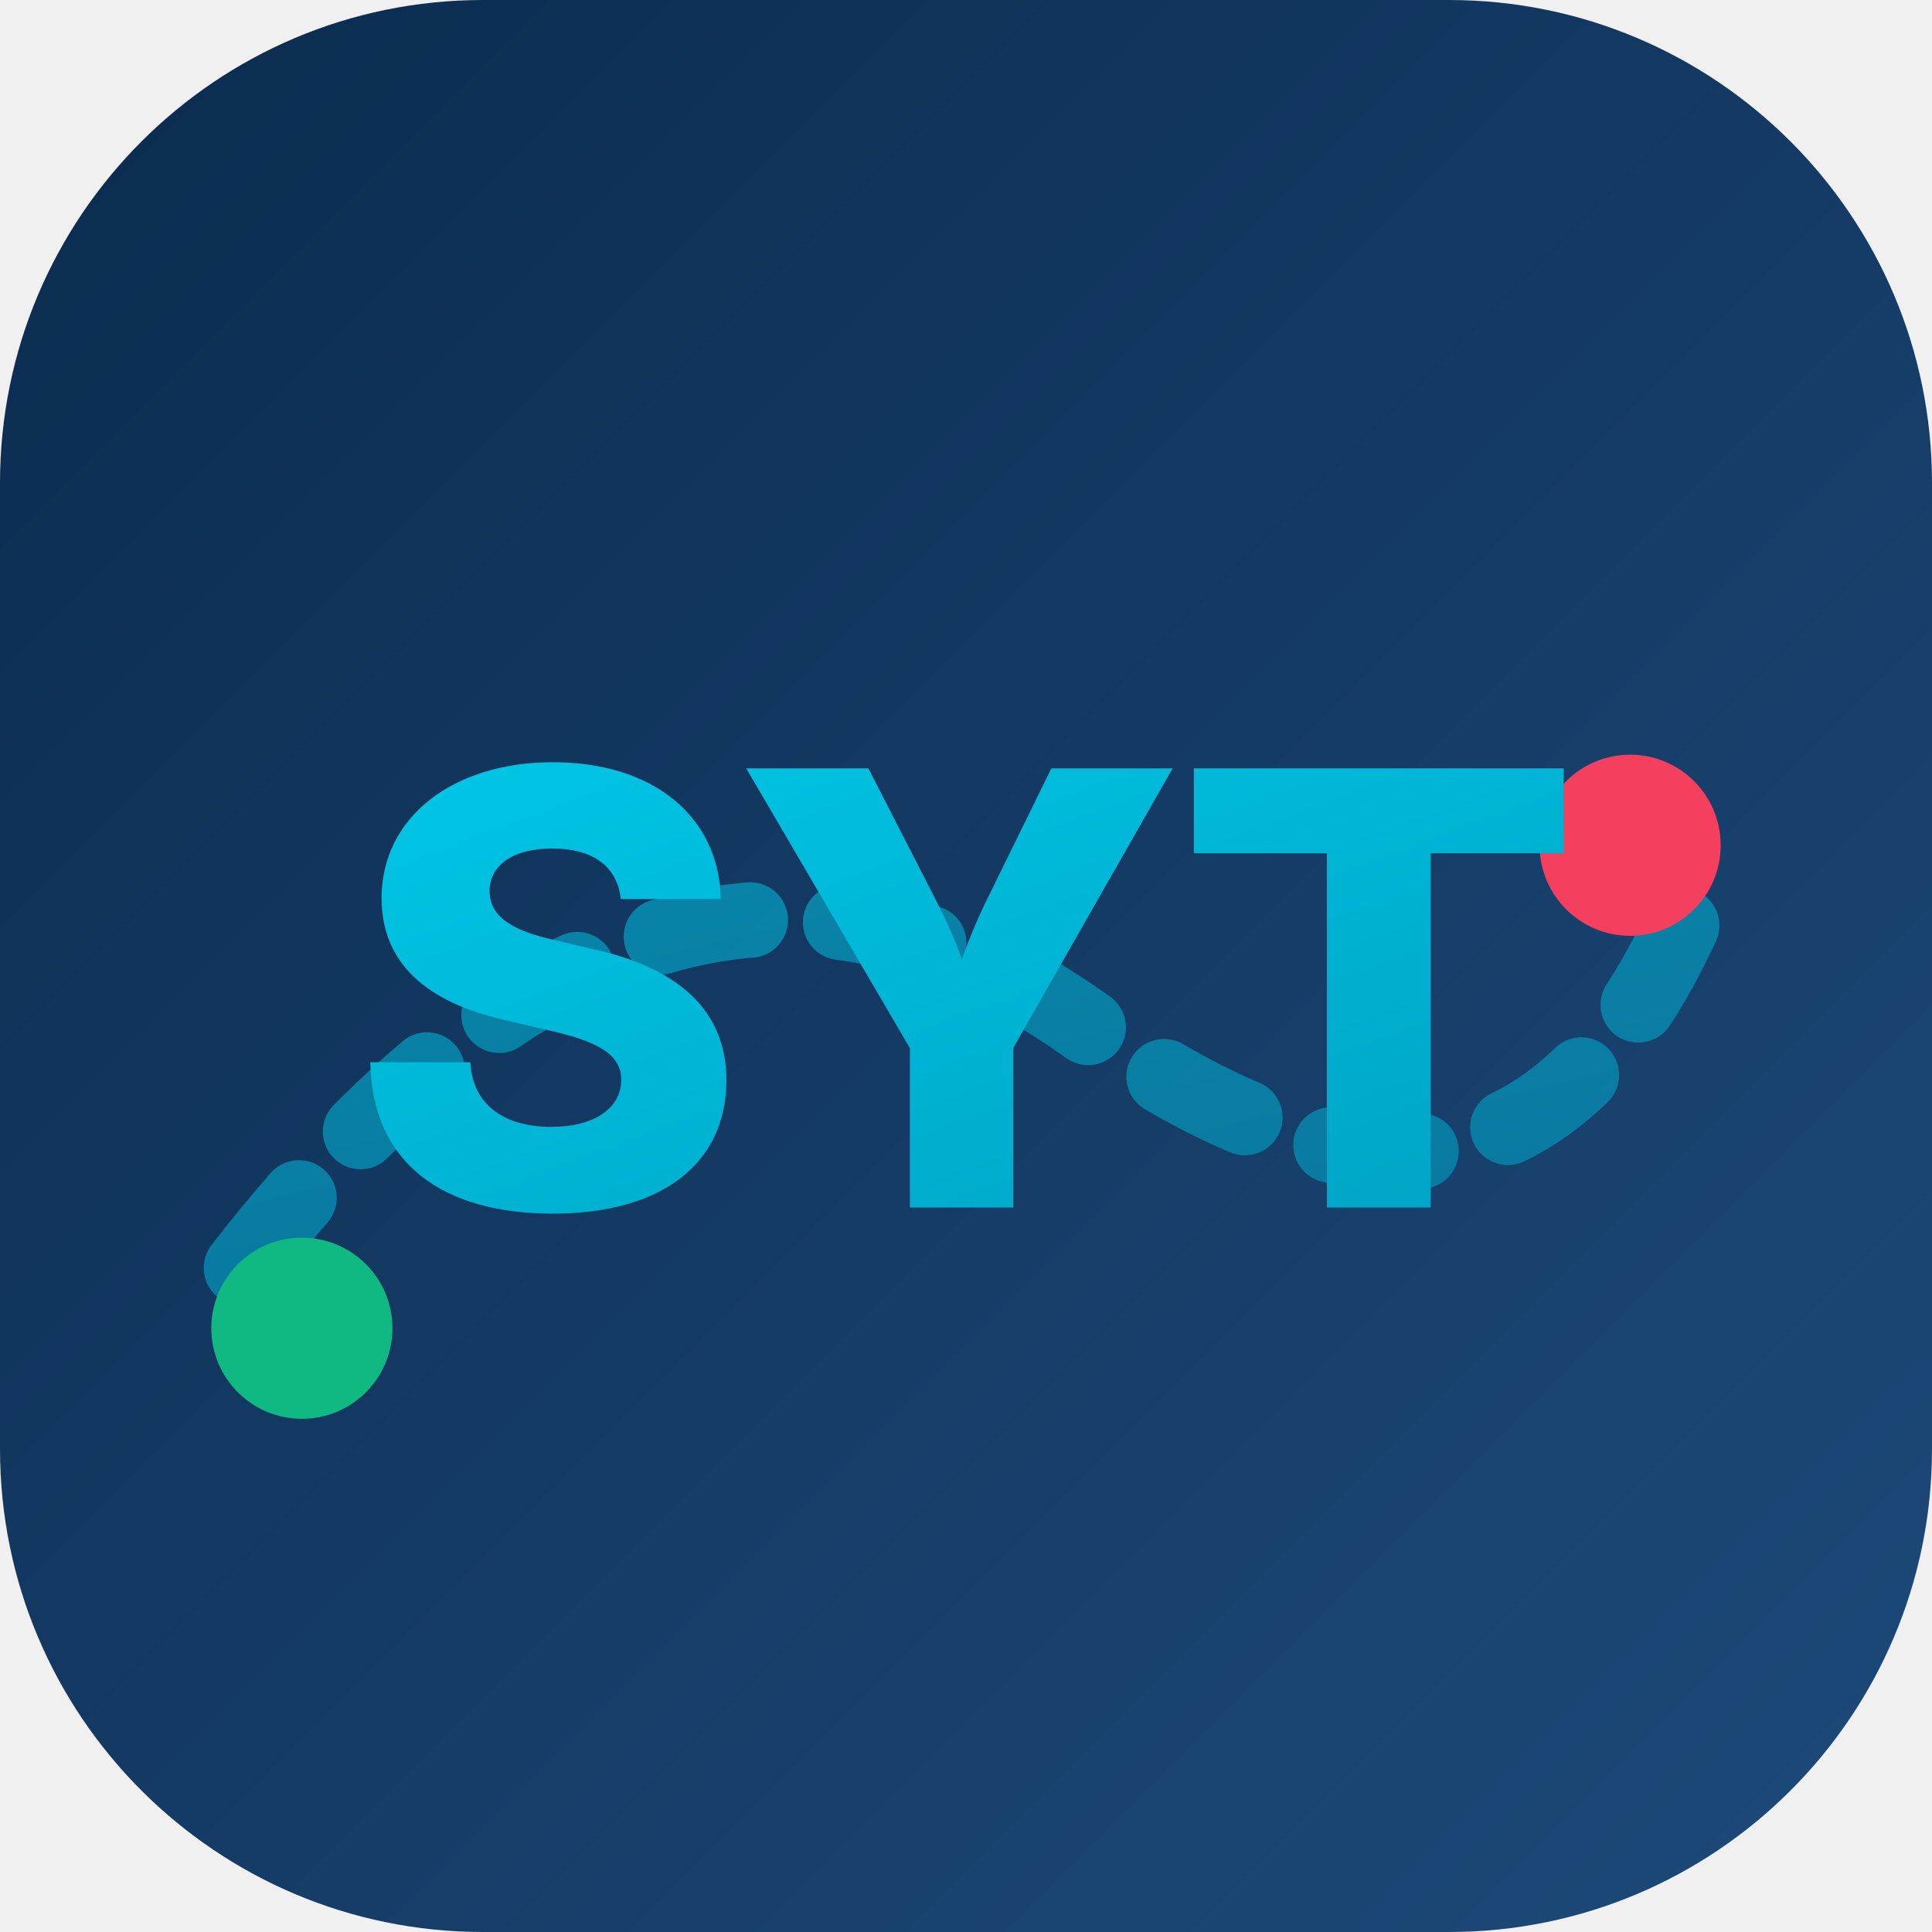
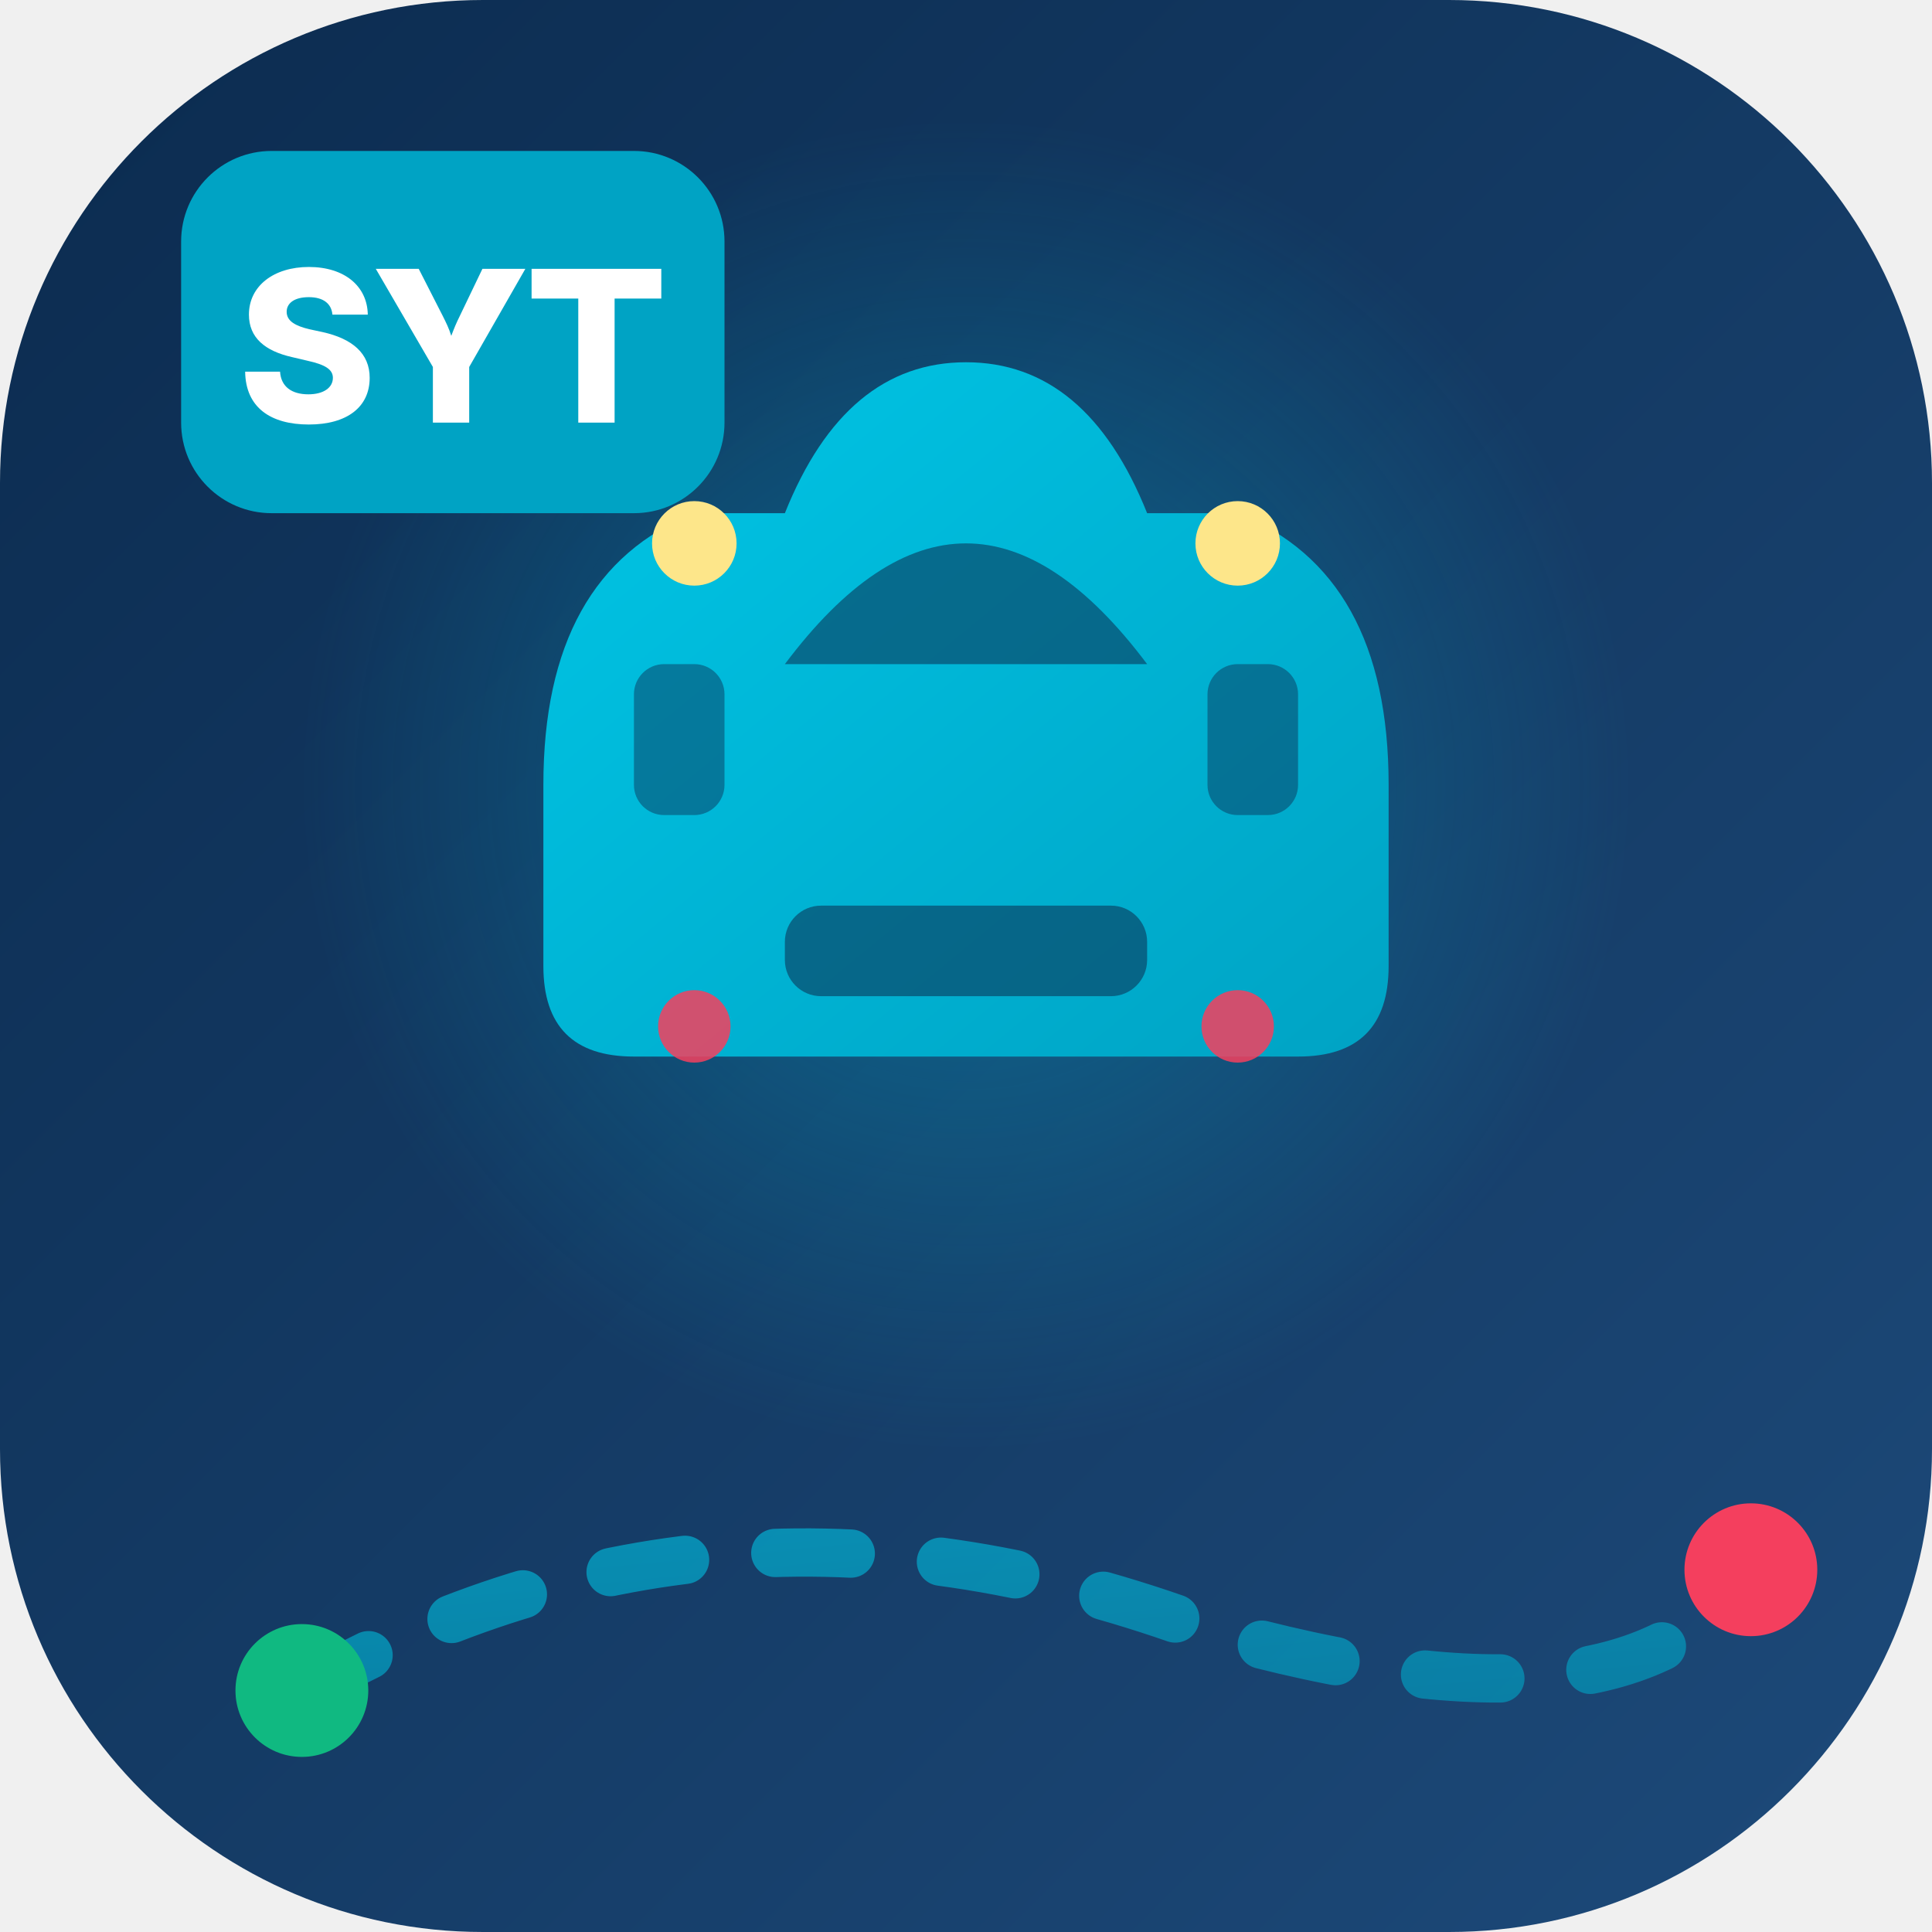
<svg xmlns="http://www.w3.org/2000/svg" viewBox="0 0 64 64" fill="none">
  <defs>
    <linearGradient id="sytBg" x1="0" y1="0" x2="1" y2="1">
      <stop offset="0%" stop-color="#0B2B4F" />
      <stop offset="100%" stop-color="#1D4A7A" />
    </linearGradient>
    <linearGradient id="sytMark" x1="0" y1="0" x2="1" y2="1">
      <stop offset="0%" stop-color="#00C6E6" />
      <stop offset="100%" stop-color="#00A3C4" />
    </linearGradient>
+     <radialGradient id="sytGlow" cx="50%" cy="50%" r="50%">
+       <stop offset="0%" stop-color="#00C6E6" stop-opacity="0.35" />
+       <stop offset="100%" stop-color="#00C6E6" stop-opacity="0" />
+     </radialGradient>
  </defs>
  <rect width="64" height="64" rx="16" fill="url(#sytBg)" />
-   <path d="M8 42 Q22 24 36 34 Q50 44 56 30" stroke="url(#sytMark)" stroke-width="2.5" fill="none" stroke-linecap="round" stroke-dasharray="3 3" opacity="0.55" />
-   <circle cx="10" cy="44" r="3" fill="#10B981" />
-   <circle cx="54" cy="28" r="3" fill="#F43F5E" />
-   <text x="32" y="40" text-anchor="middle" font-family="Inter, Segoe UI, Roboto, system-ui, sans-serif" font-size="20" font-weight="800" letter-spacing="-0.5" fill="url(#sytMark)">SYT</text>
+   <circle cx="32" cy="26" r="22" fill="url(#sytGlow)" />
+   <path d="M10 56 Q24 48 40 54 Q54 58 58 52" stroke="url(#sytMark)" stroke-width="1.6" fill="none" stroke-linecap="round" stroke-dasharray="2.5 3" opacity="0.6" />
+   <circle cx="10" cy="56" r="2.2" fill="#10B981" />
+   <circle cx="58" cy="52" r="2.2" fill="#F43F5E" />
+   <g transform="translate(32, 26)">
+     <path d="M -14,0              Q -14,-7 -9,-9              L -6,-9              Q -4,-14 0,-14              Q 4,-14 6,-9              L 9,-9              Q 14,-7 14,0              L 14,6              Q 14,9 11,9              L -11,9              Q -14,9 -14,6 Z" fill="url(#sytMark)" />
+     <path d="M -6,-4 Q -3,-8 0,-8 Q 3,-8 6,-4 Z" fill="#0B2B4F" opacity="0.55" />
+     <rect x="-6" y="4" width="12" height="3" rx="1.2" fill="#0B2B4F" opacity="0.55" />
+     <rect x="-11" y="-4" width="3" height="5" rx="1" fill="#0B2B4F" opacity="0.45" />
+     <rect x="8" y="-4" width="3" height="5" rx="1" fill="#0B2B4F" opacity="0.45" />
+     <circle cx="-9" cy="-8" r="1.4" fill="#FDE68A" />
+     <circle cx="9" cy="-8" r="1.4" fill="#FDE68A" />
+     <circle cx="-9" cy="8" r="1.2" fill="#F43F5E" opacity="0.85" />
+     <circle cx="9" cy="8" r="1.2" fill="#F43F5E" opacity="0.85" />
+   </g>
+   <g transform="translate(6, 5)">
+     <rect width="18" height="12" rx="3" fill="#00A3C4" />
+     <text x="9" y="9" text-anchor="middle" font-family="Inter, Segoe UI, Roboto, system-ui, sans-serif" font-size="7" font-weight="800" letter-spacing="-0.2" fill="#FFFFFF">SYT</text>
+   </g>
</svg>
